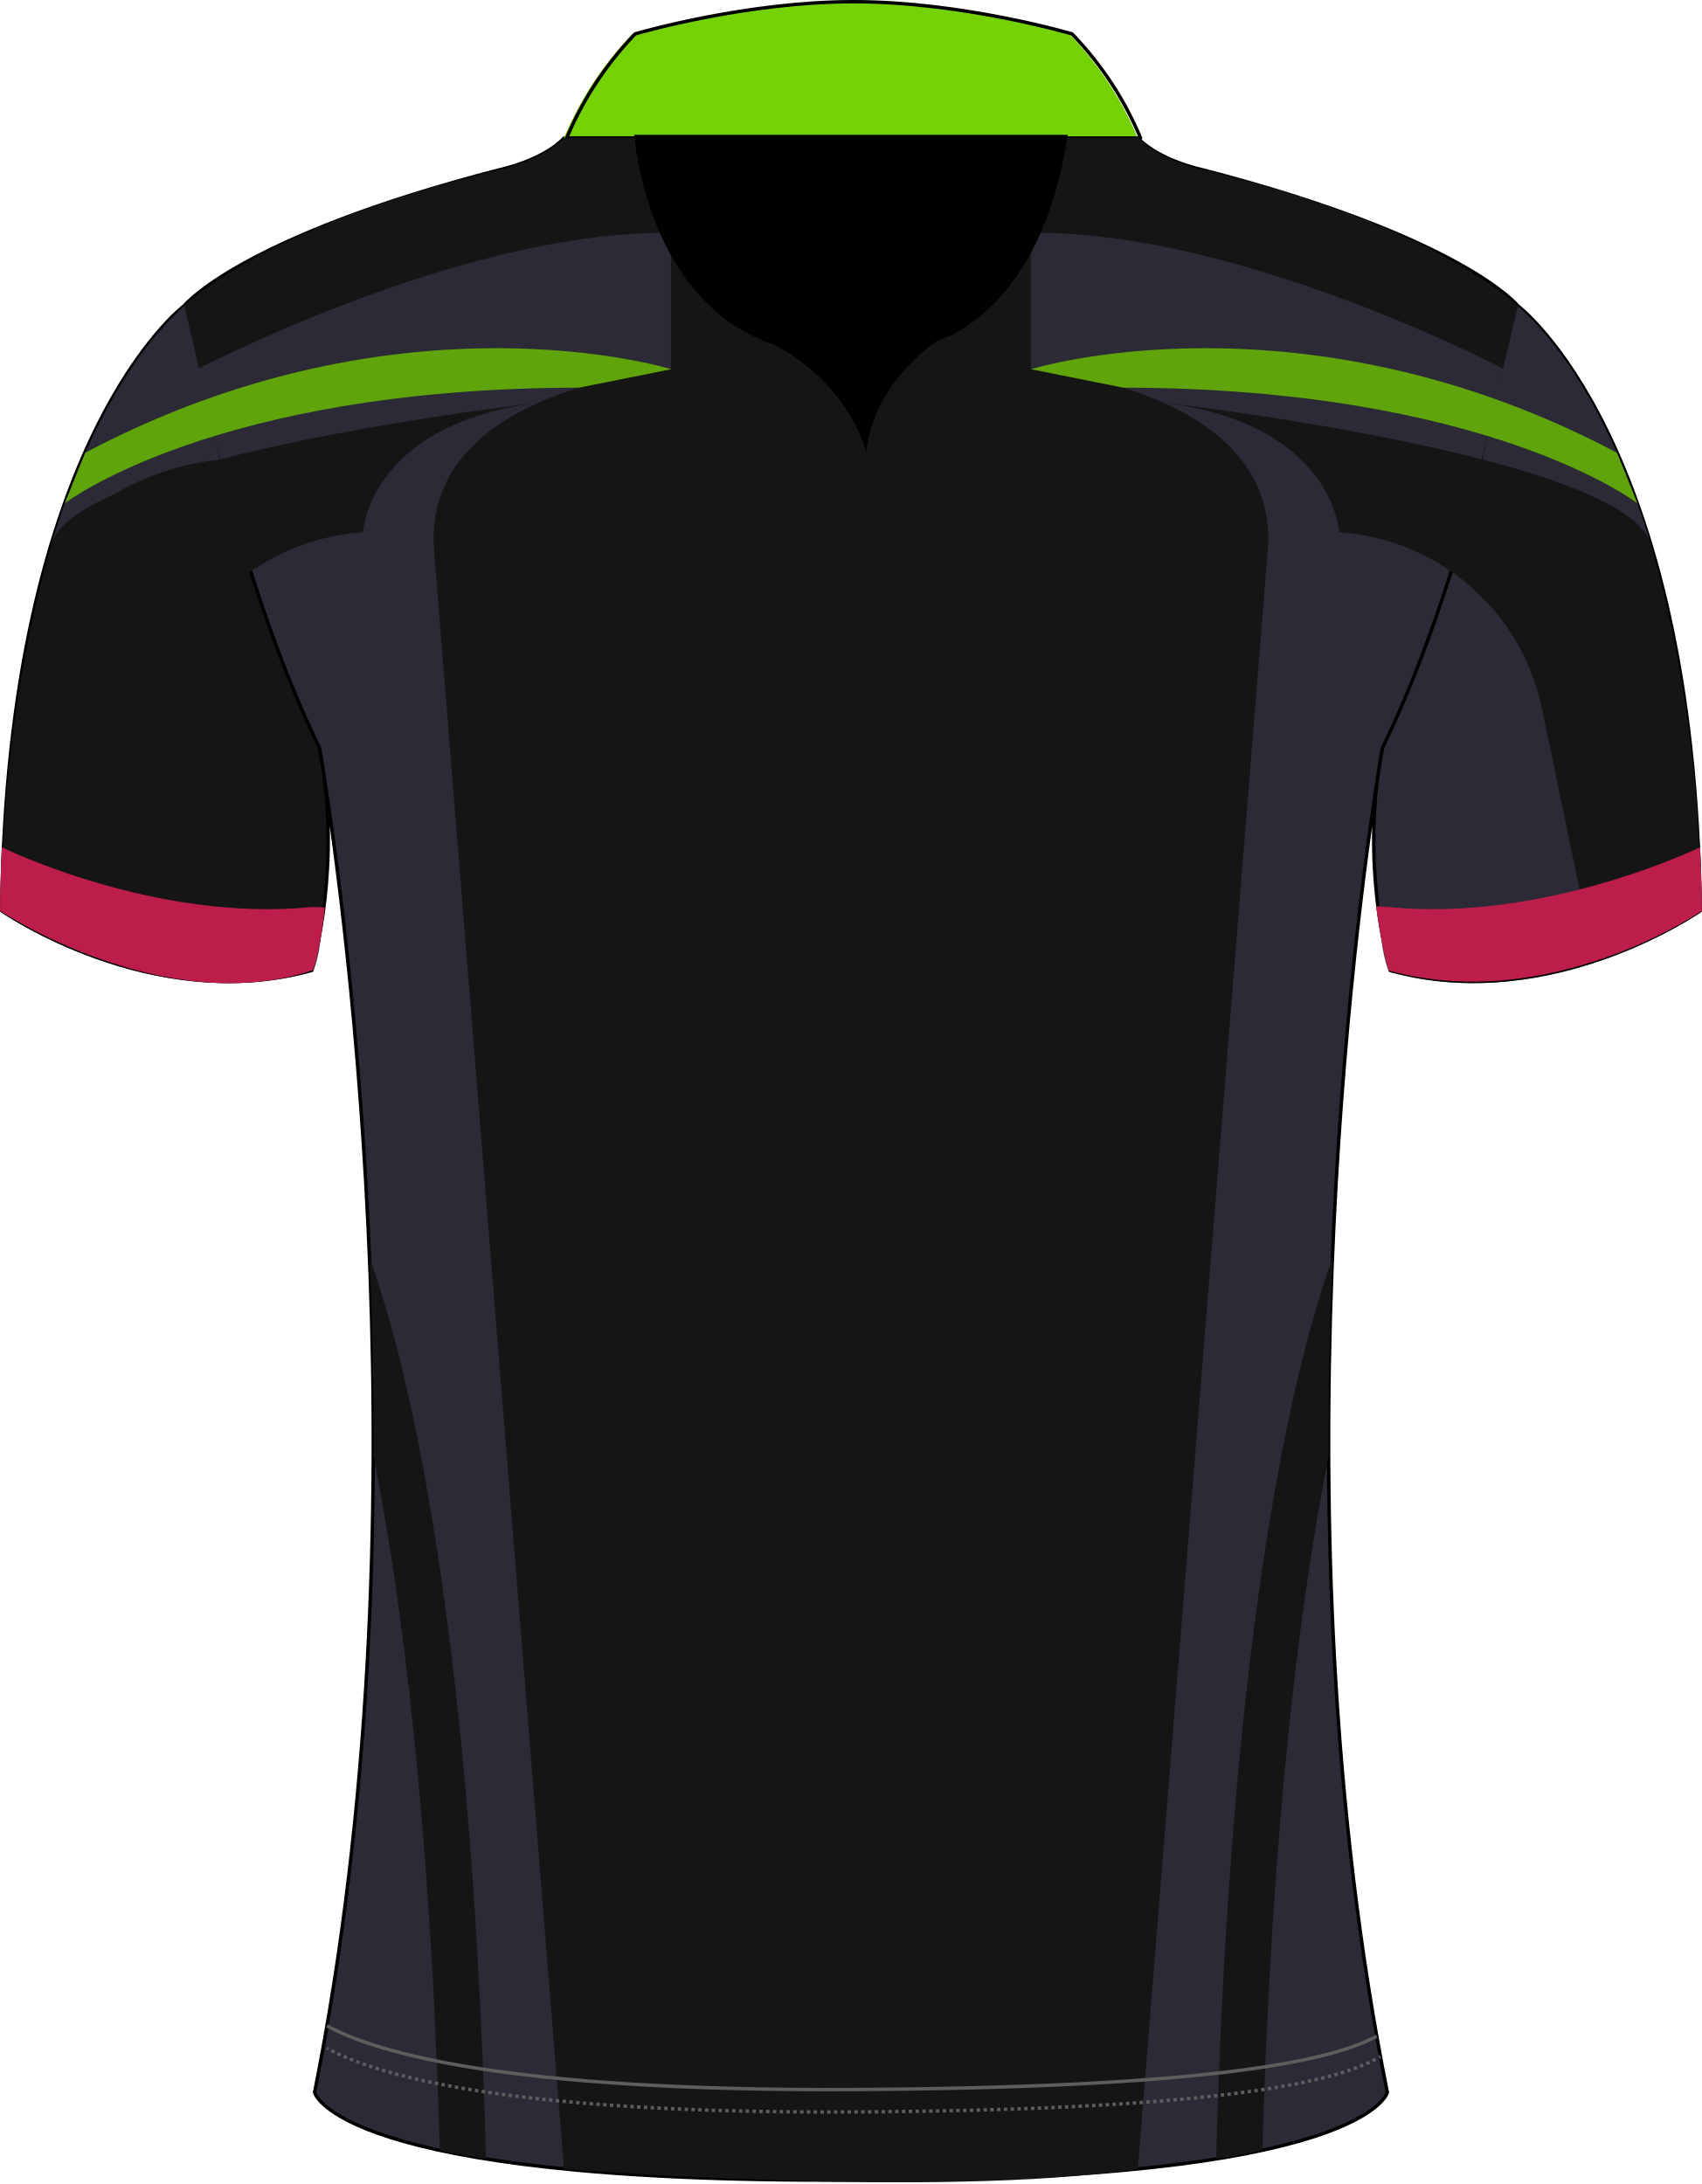
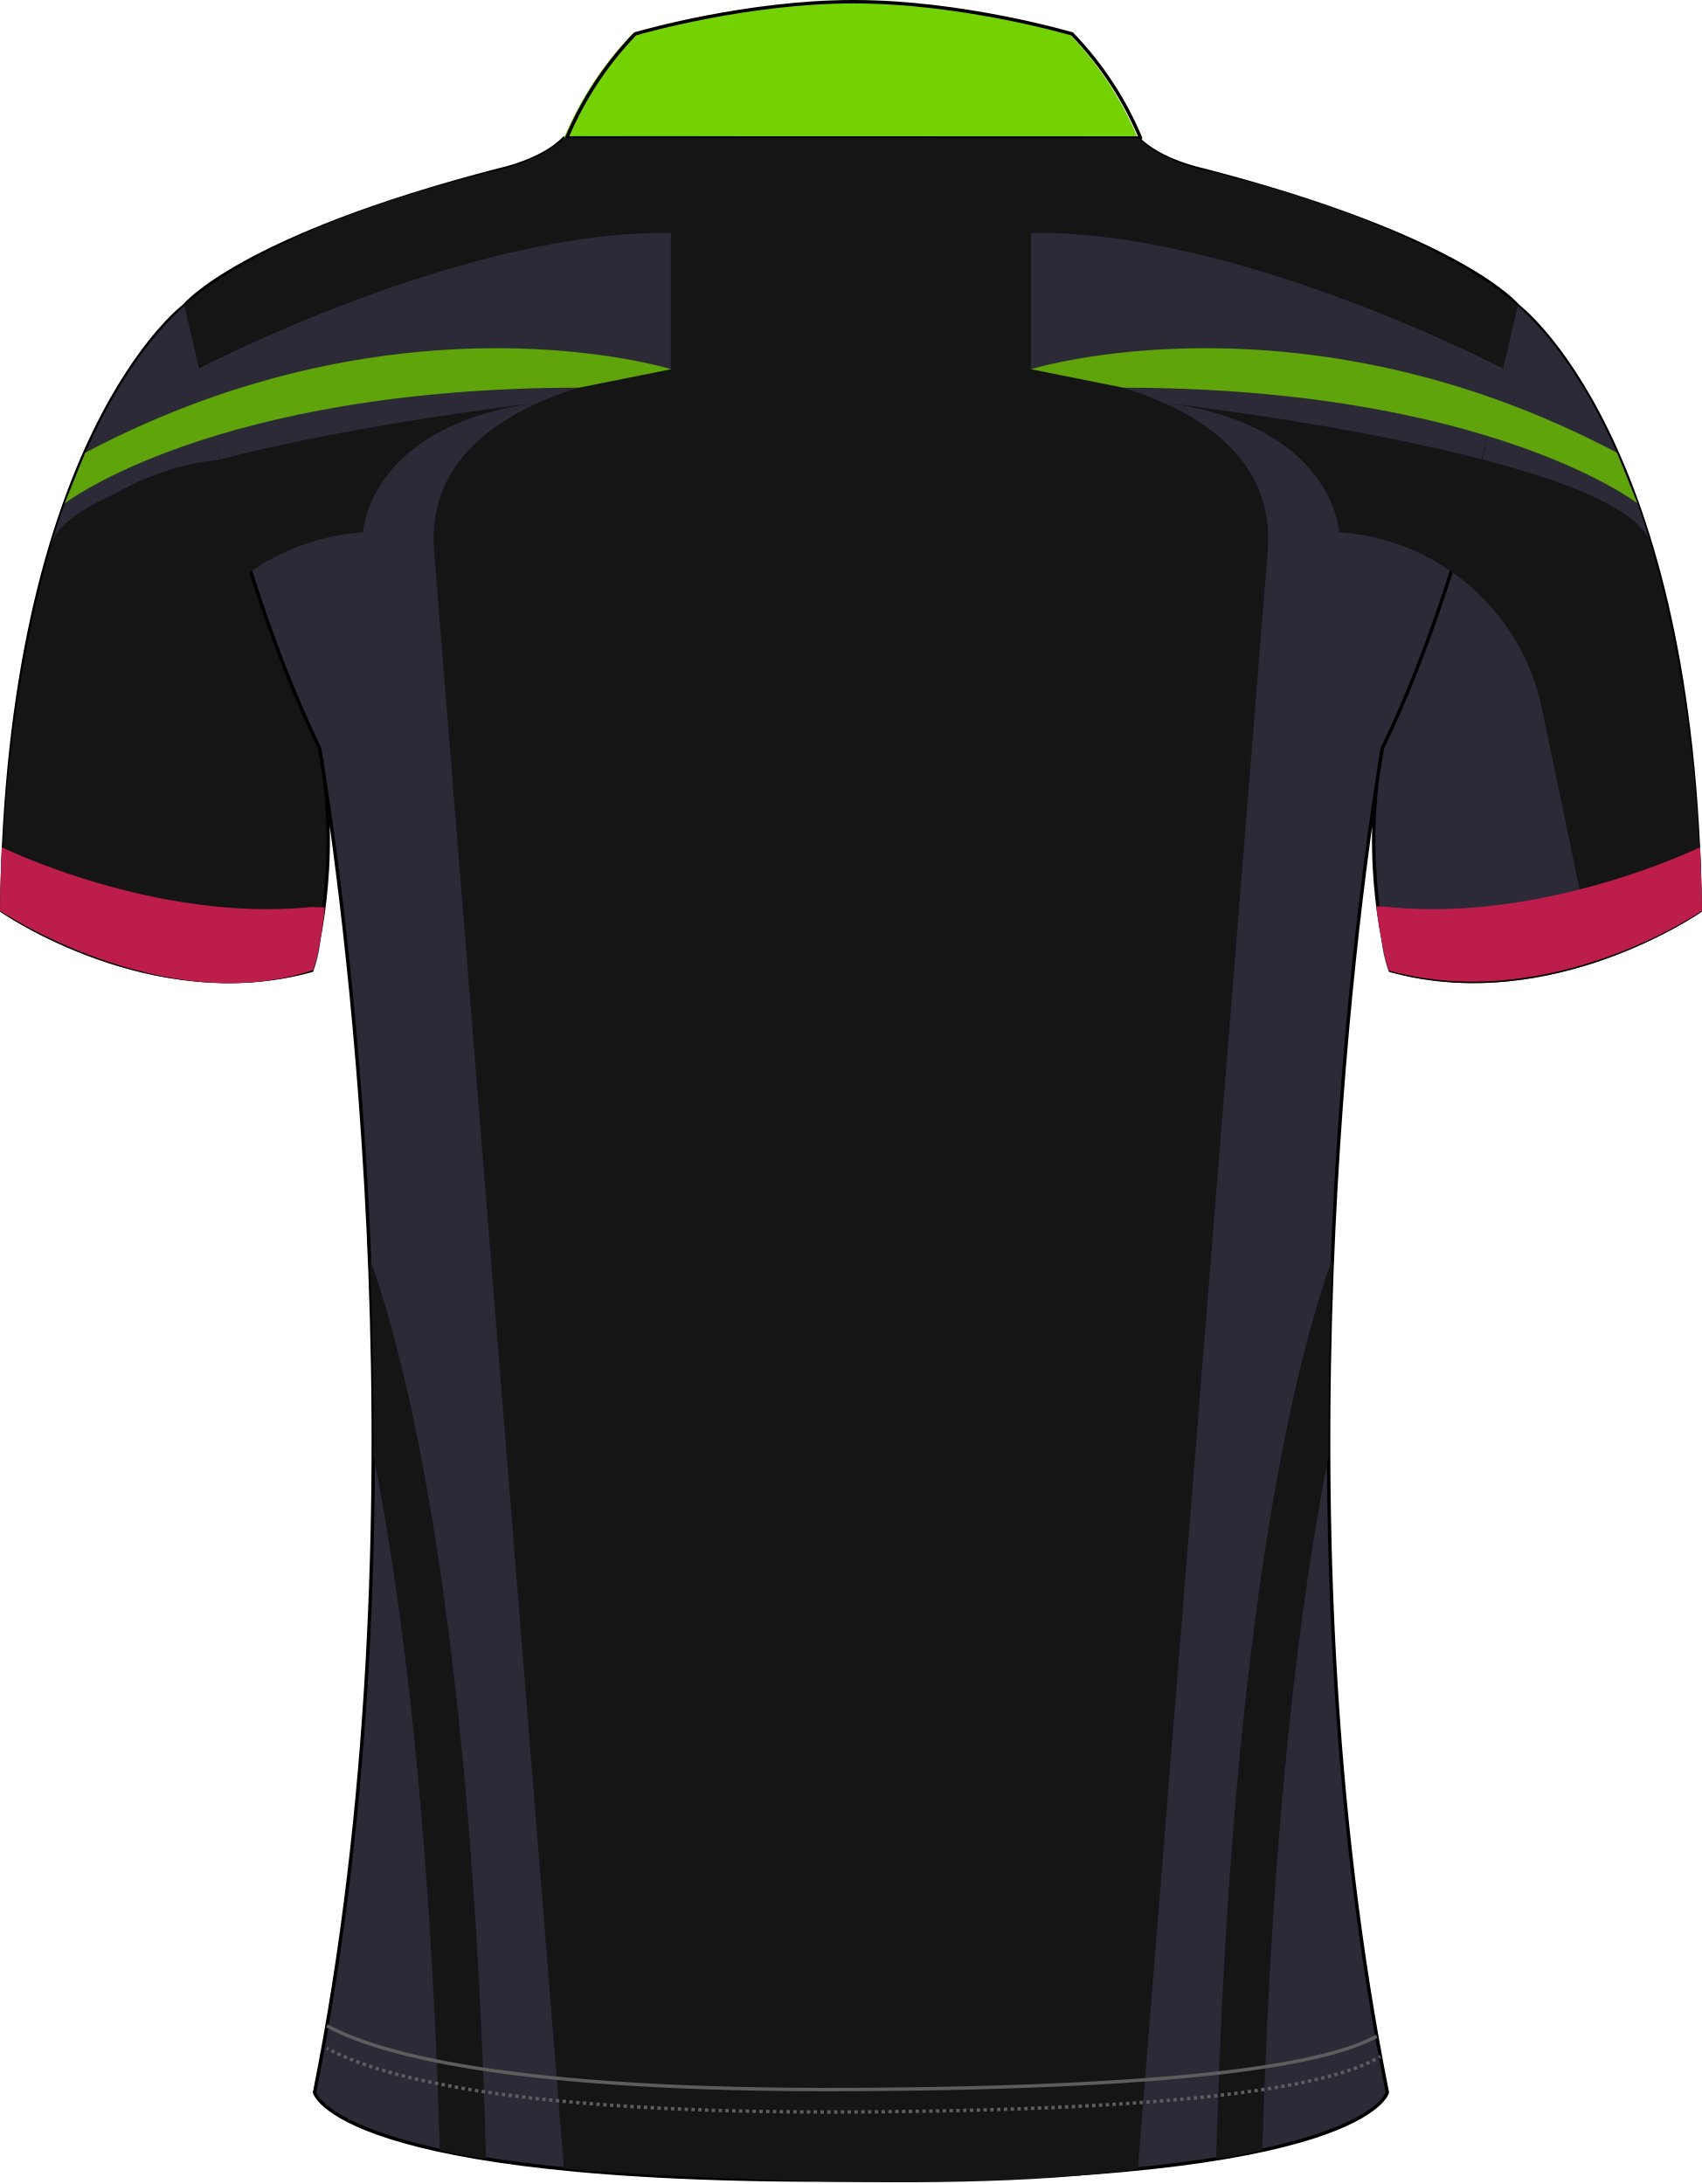
<svg xmlns="http://www.w3.org/2000/svg" version="1.1" id="Layer_1" x="0px" y="0px" viewBox="0 0 501.01 643" style="enable-background:new 0 0 501.01 643;" xml:space="preserve">
  <style type="text/css">
	
	@font-face{font-family:'codaheavy';src:url('/fonts/coda-heavy-webfont.woff') format('woff')}
	text{font-family:Impact,codaheavy,sans-serif}
	.Number.fill{fill:#000}
	.NumberOutline.stroke{fill:none;stroke:#777;stroke-width:2.5}
	.Colour1.fill{fill:#151515;}
	.Colour2.fill{fill:#5EA40A;}
	.Colour3.fill{fill:#2B2A36;}
	.ArmTrim.fill{fill:#BC1D4A;}
	.Collar.fill{fill:#74D102;}
	.st0{fill:none;stroke:#5D5D5D;stroke-miterlimit:10;}
	.st1{fill:none;stroke:#000000;stroke-linecap:round;stroke-linejoin:round;}
	.st2{fill:none;stroke:#5D5D5D;stroke-miterlimit:10;stroke-dasharray:1;}
	.st3{fill:none;stroke:#5D5D5D;stroke-miterlimit:10;stroke-dasharray:1,1;}
	
</style>
  <path class="Colour3 fill" d="M250.49,641.86c-151.65,0.75-157.9-25.81-157.9-25.81c38.04-190.55,1.45-395.82,1.45-395.82  C67.46,165.61,54.18,90.04,54.18,90.04s16.14-20.2,92.71-40.03c0,0,12.76-2.62,19.14-9.35h168.91c6.38,6.73,19.14,9.35,19.14,9.35  c76.57,19.83,92.71,40.03,92.71,40.03s-13.28,75.57-39.86,130.19c0,0-36.59,205.27,1.45,395.82  C408.39,616.05,402.14,642.61,250.49,641.86" />
  <g>
    <path class="st0" d="M407.11,267.12c-0.89,12.23,2.16,18.58,2.16,18.58c47.3,13.09,91.21-17.58,91.21-17.58   c-0.07-6.45-0.25-12.68-0.52-18.7c0,0-45.27,22.26-91.25,17.58L407.11,267.12z" />
    <path class="st0" d="M93.93,267.12c0.89,12.23-2.16,18.58-2.16,18.58c-47.3,13.09-91.21-17.58-91.21-17.58   c0.07-6.45,0.25-12.68,0.52-18.7c0,0,45.27,22.26,91.25,17.58L93.93,267.12z" />
  </g>
  <path class="Colour3 fill" d="M446.8,90.04c0,0,52.17,38.91,53.68,178.08c0,0-43.92,30.68-91.21,17.58c0,0-9.27-30.55-2.32-65.47  C406.95,220.23,430.16,173.09,446.8,90.04z" />
  <g>
    <path class="Colour1 fill" d="M54.18,90.04c0,0-52.17,38.91-53.68,178.08c0,0,43.92,30.68,91.21,17.58c0,0,9.27-30.55,2.32-65.47   C94.04,220.23,70.82,173.09,54.18,90.04z" />
  </g>
  <path class="st1" d="M94.05,220.23c-0.11-0.24-0.23-0.48-0.34-0.71 M446.82,90.04c0,0-16.14-20.2-92.71-40.03  c0,0-12.76-2.62-19.14-9.35H166.05c-6.38,6.73-19.14,9.35-19.14,9.35C70.33,69.84,54.19,90.04,54.19,90.04 M95.43,228.69  c-0.86-5.51-1.38-8.46-1.38-8.46 M54.19,90.04c0,0,13.17,74.92,39.52,129.48 M406.96,220.23c0.11-0.24,0.23-0.48,0.34-0.71   M406.96,220.23c0,0-0.53,2.95-1.38,8.46 M95.43,228.69c6.31,40.5,30.65,219.62-2.83,387.35c0,0,6.26,26.56,157.9,25.81  c151.65,0.75,157.9-25.81,157.9-25.81c-33.48-167.73-9.14-346.85-2.83-387.35 M407.3,219.52c26.35-54.56,39.52-129.48,39.52-129.48   M406.96,220.23c0,0,0.12-0.24,0.34-0.71 M405.57,228.69c-4.1,31.25,3.71,57.01,3.71,57.01c47.3,13.09,91.21-17.58,91.21-17.58  c-1.5-139.17-53.68-178.08-53.68-178.08 M406.96,220.23c-0.57,2.86-1.02,5.68-1.38,8.46 M54.19,90.04c0,0-52.17,38.91-53.68,178.08  c0,0,43.92,30.68,91.21,17.58c0,0,7.81-25.76,3.71-57.01 M95.43,228.69c-0.37-2.78-0.82-5.61-1.38-8.46 M93.71,219.52  c0.22,0.47,0.34,0.71,0.34,0.71" />
  <path class="Collar fill" d="M314.79,9.98c0,0-31.9-9.44-64.11-9.48l-0.47,0c-31,0.05-61.7,8.8-63.92,9.44l-0.13,0.04  c-9.22,9.59-15.69,20.04-20.14,30.62l168.93,0.05C330.51,30.05,324.03,19.58,314.79,9.98" />
  <path class="st1" d="M166.83,40.6l168.93,0.05c-4.45-10.6-10.93-21.07-20.17-30.67c0,0-31.9-9.44-64.11-9.48l-0.47,0  c-31,0.05-61.7,8.8-63.92,9.44l-0.13,0.04C177.76,19.57,171.29,30.02,166.83,40.6z" />
  <g>
    <path class="st2" d="M0.82,253.53c0,0,32.62,21.52,93.18,18.52" />
    <path class="st2" d="M500.16,253.53c0,0-32.62,21.52-93.18,18.52" />
  </g>
  <g>
    <path class="Colour1 fill" d="M250.49,40.66l-84.47-0.06c-6.53,6.75-19.13,9.41-19.13,9.41C77.87,66.35,54.18,90.04,54.18,90.04   c1.8,11.98,3.97,18.65,3.97,18.65s78.53-41.13,139.34-40.1v40.1c0,0-74.03,5.46-69.67,53.9l38.2,475.99c0,0,109.18,8.82,168.93,0   l38.2-475.99c4.36-48.43-69.67-53.9-69.67-53.9v-40.1c60.81-1.03,139.34,40.1,139.34,40.1s2.18-6.68,3.97-18.65   c0,0-23.69-23.69-92.71-40.03c0,0-12.6-2.66-19.13-9.41L250.49,40.66" />
  </g>
  <path class="Colour3 fill" d="M436.28,135.43c0,0,27.44,0.76,49.74,25.07c0,0-12.64-46.76-39.21-70.46  C446.8,90.04,440.31,117.73,436.28,135.43z" />
  <g>
    <path class="Colour1 fill" d="M469.38,282.93l-15.5-74.43c-5.87-28.2-29.62-49.23-58.41-51.69c-0.41-0.04-0.83-0.07-1.25-0.1   c0,0-1.59-31.88-51.84-38.18c0,0,137.09,15.58,143.65,41.98c0,0,15.14,48.76,14.46,107.62   C500.48,268.12,485.73,278.73,469.38,282.93z" />
  </g>
  <path class="Colour2 fill" d="M482,148.18c0,0-43.85-33.91-151.4-34.05l-27.11-5.43c0,0,79.34-24.69,172.49,24.59L482,148.18z" />
  <g>
    <path class="Colour1 fill" d="M392.23,370.45c-10.24,28.39-29.75,102.78-34.24,265.19c5.02-0.81,9.53-1.66,13.6-2.54   c2.85-97.63,11.28-162.76,19.54-204.59C391.05,408.26,391.47,388.8,392.23,370.45z" />
  </g>
  <path class="Colour3 fill" d="M64.8,135.43c0,0-27.44,0.76-49.74,25.07c0,0,12.64-46.76,39.21-70.46  C54.28,90.04,60.77,117.73,64.8,135.43z" />
  <g>
    <path class="Colour1 fill" d="M31.7,282.93l15.5-74.43c5.87-28.2,29.62-49.23,58.41-51.69c0.41-0.04,0.83-0.07,1.25-0.1   c0,0,1.59-31.88,51.84-38.18c0,0-137.09,15.58-143.65,41.98c0,0-15.14,48.76-14.46,107.62C0.6,268.12,15.35,278.73,31.7,282.93z" />
  </g>
  <path class="Colour2 fill" d="M19.08,148.18c0,0,43.85-33.91,151.4-34.05l27.11-5.43c0,0-79.34-24.69-172.49,24.59L19.08,148.18z" />
  <g>
    <path class="Colour1 fill" d="M108.85,370.45c10.24,28.39,29.75,102.78,34.24,265.19c-5.02-0.81-9.53-1.66-13.6-2.54   c-2.85-97.63-11.28-162.76-19.54-204.59C110.03,408.26,109.61,388.8,108.85,370.45z" />
  </g>
  <path class="st0" d="M96.24,596.42c14.67,8.04,53.26,19.27,154.25,18.77c103.23-0.51,140.86-8.07,154.79-15.7" />
  <g>
    <g>
      <path class="st0" d="M96.24,603.02c0.14,0.08,0.29,0.16,0.44,0.24" />
      <path class="st3" d="M97.56,603.72c15.61,7.98,54.83,18.56,152.93,18.07c103.77-0.51,141.26-8.14,155-15.82" />
      <path class="st0" d="M405.93,605.71c0.15-0.08,0.29-0.17,0.43-0.25" />
    </g>
  </g>
-   <path class="st7" d="M186.71,39.69c0,0,3.29,48.94,40.84,61.65c0,0,20.38,9.05,27.53,31.78c0,0,0.04-17.63,20.7-32.76  c0,0,30.65-7.7,38.52-60.67H186.71z" />
  <path class="ArmTrim fill" d="M405.09,266.82c1.83,13.67,3.75,18.93,3.75,18.93c47.57,13.11,92.16-17.6,92.16-17.6  c-0.07-6.45-0.25-12.69-0.53-18.72c0,0-45.53,22.28-91.78,17.6L405.09,266.82z" />
  <path class="ArmTrim fill" d="M95.59,267.16c-1.13,12.25-3.46,18.46-3.46,18.46C48.48,300.3,0,268.16,0,268.16  c0.07-6.45,0.25-12.69,0.52-18.72c0,0,45.27,22.28,91.25,17.6L95.59,267.16z" />
  <g id="BBodyLogos" />
</svg>
